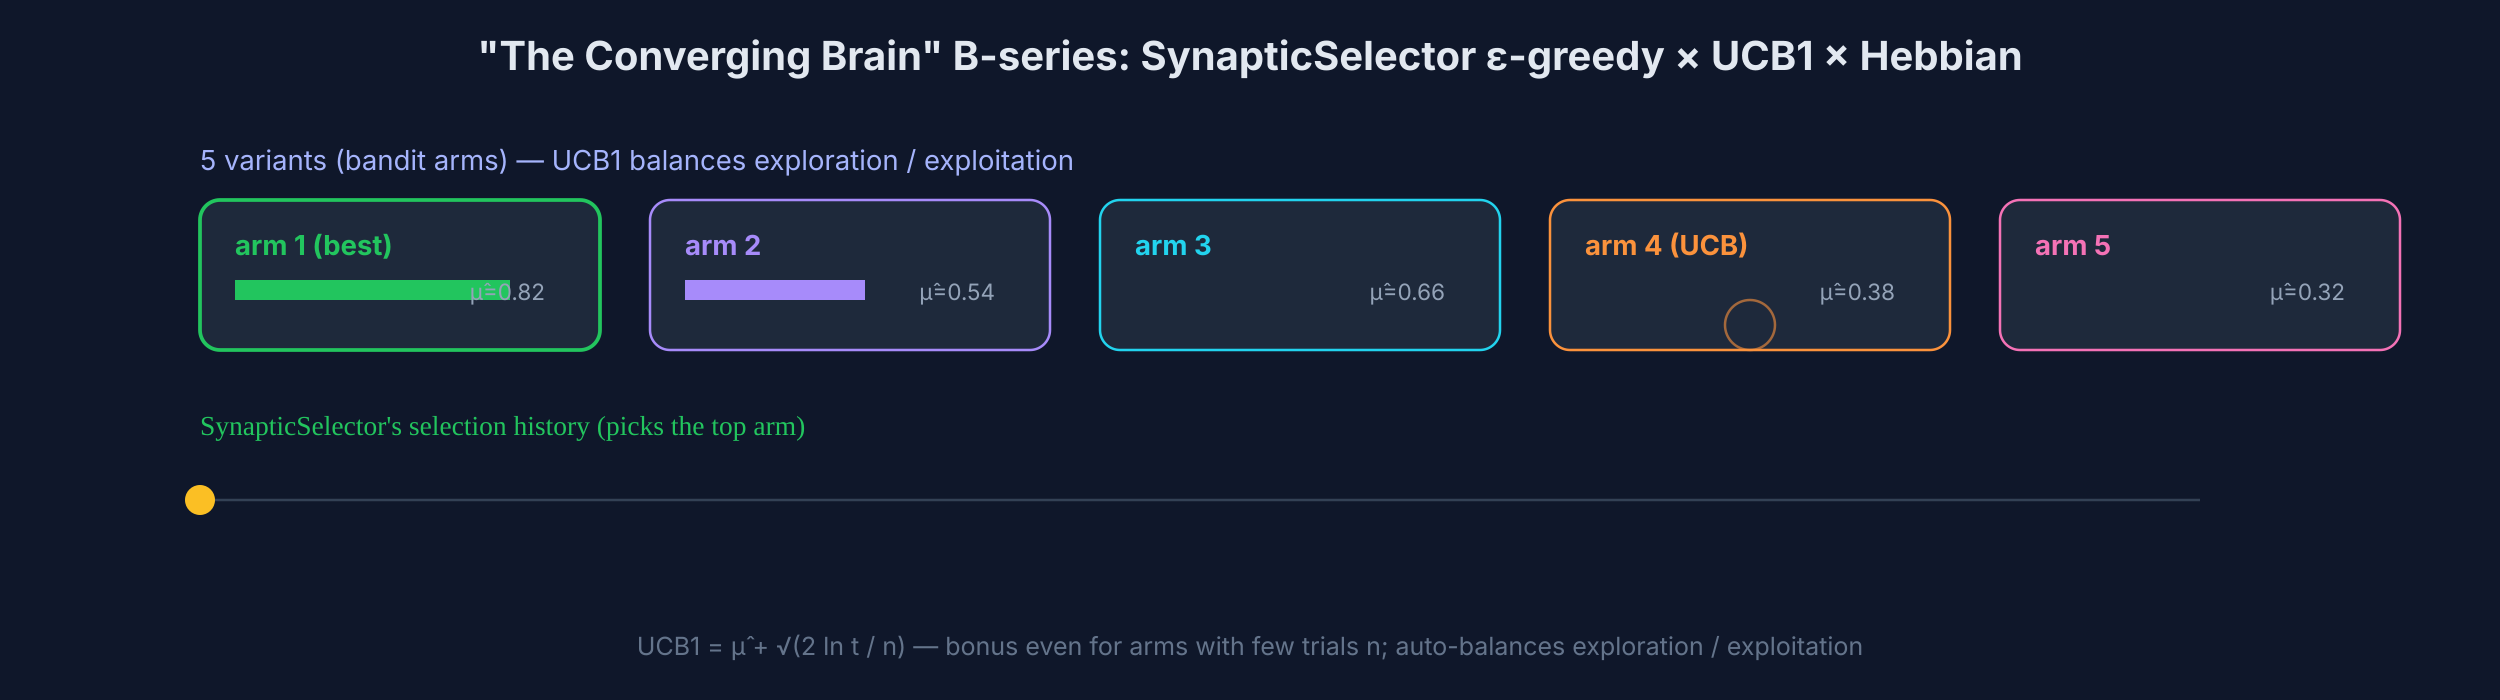
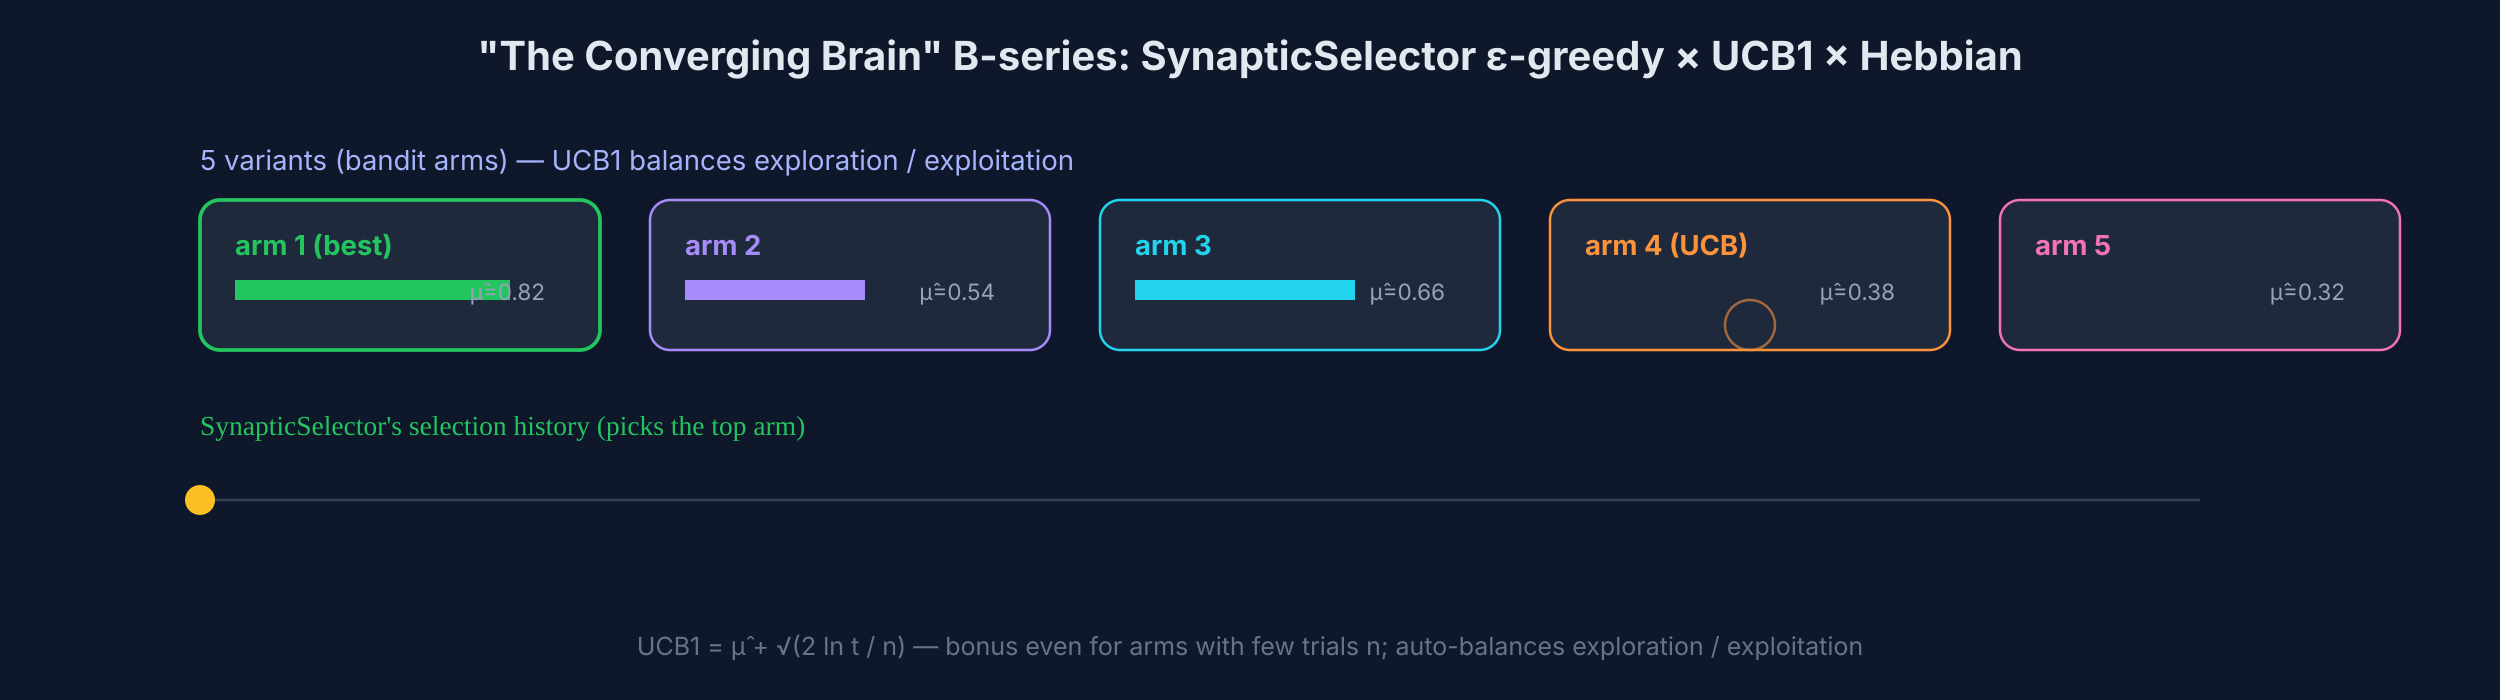
<svg xmlns="http://www.w3.org/2000/svg" viewBox="0 0 1000 280" role="img" aria-label="#24-04 theme: B-series convergent optimization ε-greedy bandit + UCB1" style="width:100%;height:auto;max-width:1200px">
  <rect width="1000" height="280" fill="#0f172a" />
  <text x="500" y="28" font-family="-apple-system,sans-serif" font-size="16" font-weight="700" fill="#e2e8f0" text-anchor="middle">"The Converging Brain" B-series: SynapticSelector ε-greedy × UCB1 × Hebbian</text>
  <g transform="translate(80, 80)" font-family="-apple-system,sans-serif">
    <text x="0" y="-12" font-size="11" fill="#a5b4fc">5 variants (bandit arms) — UCB1 balances exploration / exploitation</text>
    <g>
      <g transform="translate(0, 0)">
        <rect width="160" height="60" rx="8" fill="#1e293b" stroke="#22c55e" stroke-width="1.5" />
        <text x="14" y="22" font-size="11" fill="#22c55e" font-weight="700">arm 1 (best)</text>
        <rect x="14" y="32" width="110" height="8" fill="#22c55e">
          <animate attributeName="width" values="0;110;110" keyTimes="0;0.5;1" dur="3s" repeatCount="indefinite" />
        </rect>
        <text x="138" y="40" font-size="9" fill="#94a3b8" text-anchor="end">μ̂=0.82</text>
      </g>
      <g transform="translate(180, 0)">
        <rect width="160" height="60" rx="8" fill="#1e293b" stroke="#a78bfa" />
        <text x="14" y="22" font-size="11" fill="#a78bfa" font-weight="700">arm 2</text>
        <rect x="14" y="32" width="72" height="8" fill="#a78bfa">
          <animate attributeName="width" values="0;72;72" keyTimes="0;0.5;1" dur="3s" begin="0.4s" repeatCount="indefinite" />
        </rect>
        <text x="138" y="40" font-size="9" fill="#94a3b8" text-anchor="end">μ̂=0.54</text>
      </g>
      <g transform="translate(360, 0)">
        <rect width="160" height="60" rx="8" fill="#1e293b" stroke="#22d3ee" />
        <text x="14" y="22" font-size="11" fill="#22d3ee" font-weight="700">arm 3</text>
-         <rect x="14" y="32" width="0" height="8" fill="#22d3ee">
+         <rect x="14" y="32" width="88" height="8" fill="#22d3ee">
          <animate attributeName="width" values="0;88;88" keyTimes="0;0.5;1" dur="3s" begin="0.8s" repeatCount="indefinite" />
        </rect>
        <text x="138" y="40" font-size="9" fill="#94a3b8" text-anchor="end">μ̂=0.66</text>
      </g>
      <g transform="translate(540, 0)">
        <rect width="160" height="60" rx="8" fill="#1e293b" stroke="#fb923c" />
        <text x="14" y="22" font-size="11" fill="#fb923c" font-weight="700">arm 4 (UCB)</text>
        <rect x="14" y="32" width="0" height="8" fill="#fb923c">
          <animate attributeName="width" values="0;50;50" keyTimes="0;0.5;1" dur="3s" begin="1.2s" repeatCount="indefinite" />
        </rect>
        <text x="138" y="40" font-size="9" fill="#94a3b8" text-anchor="end">μ̂=0.38</text>
        <circle cx="80" cy="50" r="10" fill="none" stroke="#fb923c" stroke-width="1" opacity="0.6">
          <animate attributeName="r" values="6;14;6" dur="2s" repeatCount="indefinite" />
          <animate attributeName="opacity" values="0.6;0;0.6" dur="2s" repeatCount="indefinite" />
        </circle>
      </g>
      <g transform="translate(720, 0)">
        <rect width="160" height="60" rx="8" fill="#1e293b" stroke="#f472b6" />
        <text x="14" y="22" font-size="11" fill="#f472b6" font-weight="700">arm 5</text>
        <rect x="14" y="32" width="0" height="8" fill="#f472b6">
          <animate attributeName="width" values="0;42;42" keyTimes="0;0.5;1" dur="3s" begin="1.6s" repeatCount="indefinite" />
        </rect>
        <text x="138" y="40" font-size="9" fill="#94a3b8" text-anchor="end">μ̂=0.32</text>
      </g>
    </g>
  </g>
  <g transform="translate(80, 180)">
    <text x="0" y="-6" font-size="11" fill="#22c55e">SynapticSelector's selection history (picks the top arm)</text>
    <g>
      <line x1="0" y1="20" x2="800" y2="20" stroke="#334155" />
      <circle cy="20" r="6" fill="#fbbf24">
        <animate attributeName="cx" values="40;220;400;580;760;40" dur="6s" repeatCount="indefinite" />
      </circle>
    </g>
  </g>
  <text x="500" y="262" font-family="-apple-system,sans-serif" font-size="10" fill="#64748b" text-anchor="middle">UCB1 = μ̂ + √(2 ln t / n) — bonus even for arms with few trials n; auto-balances exploration / exploitation</text>
</svg>
